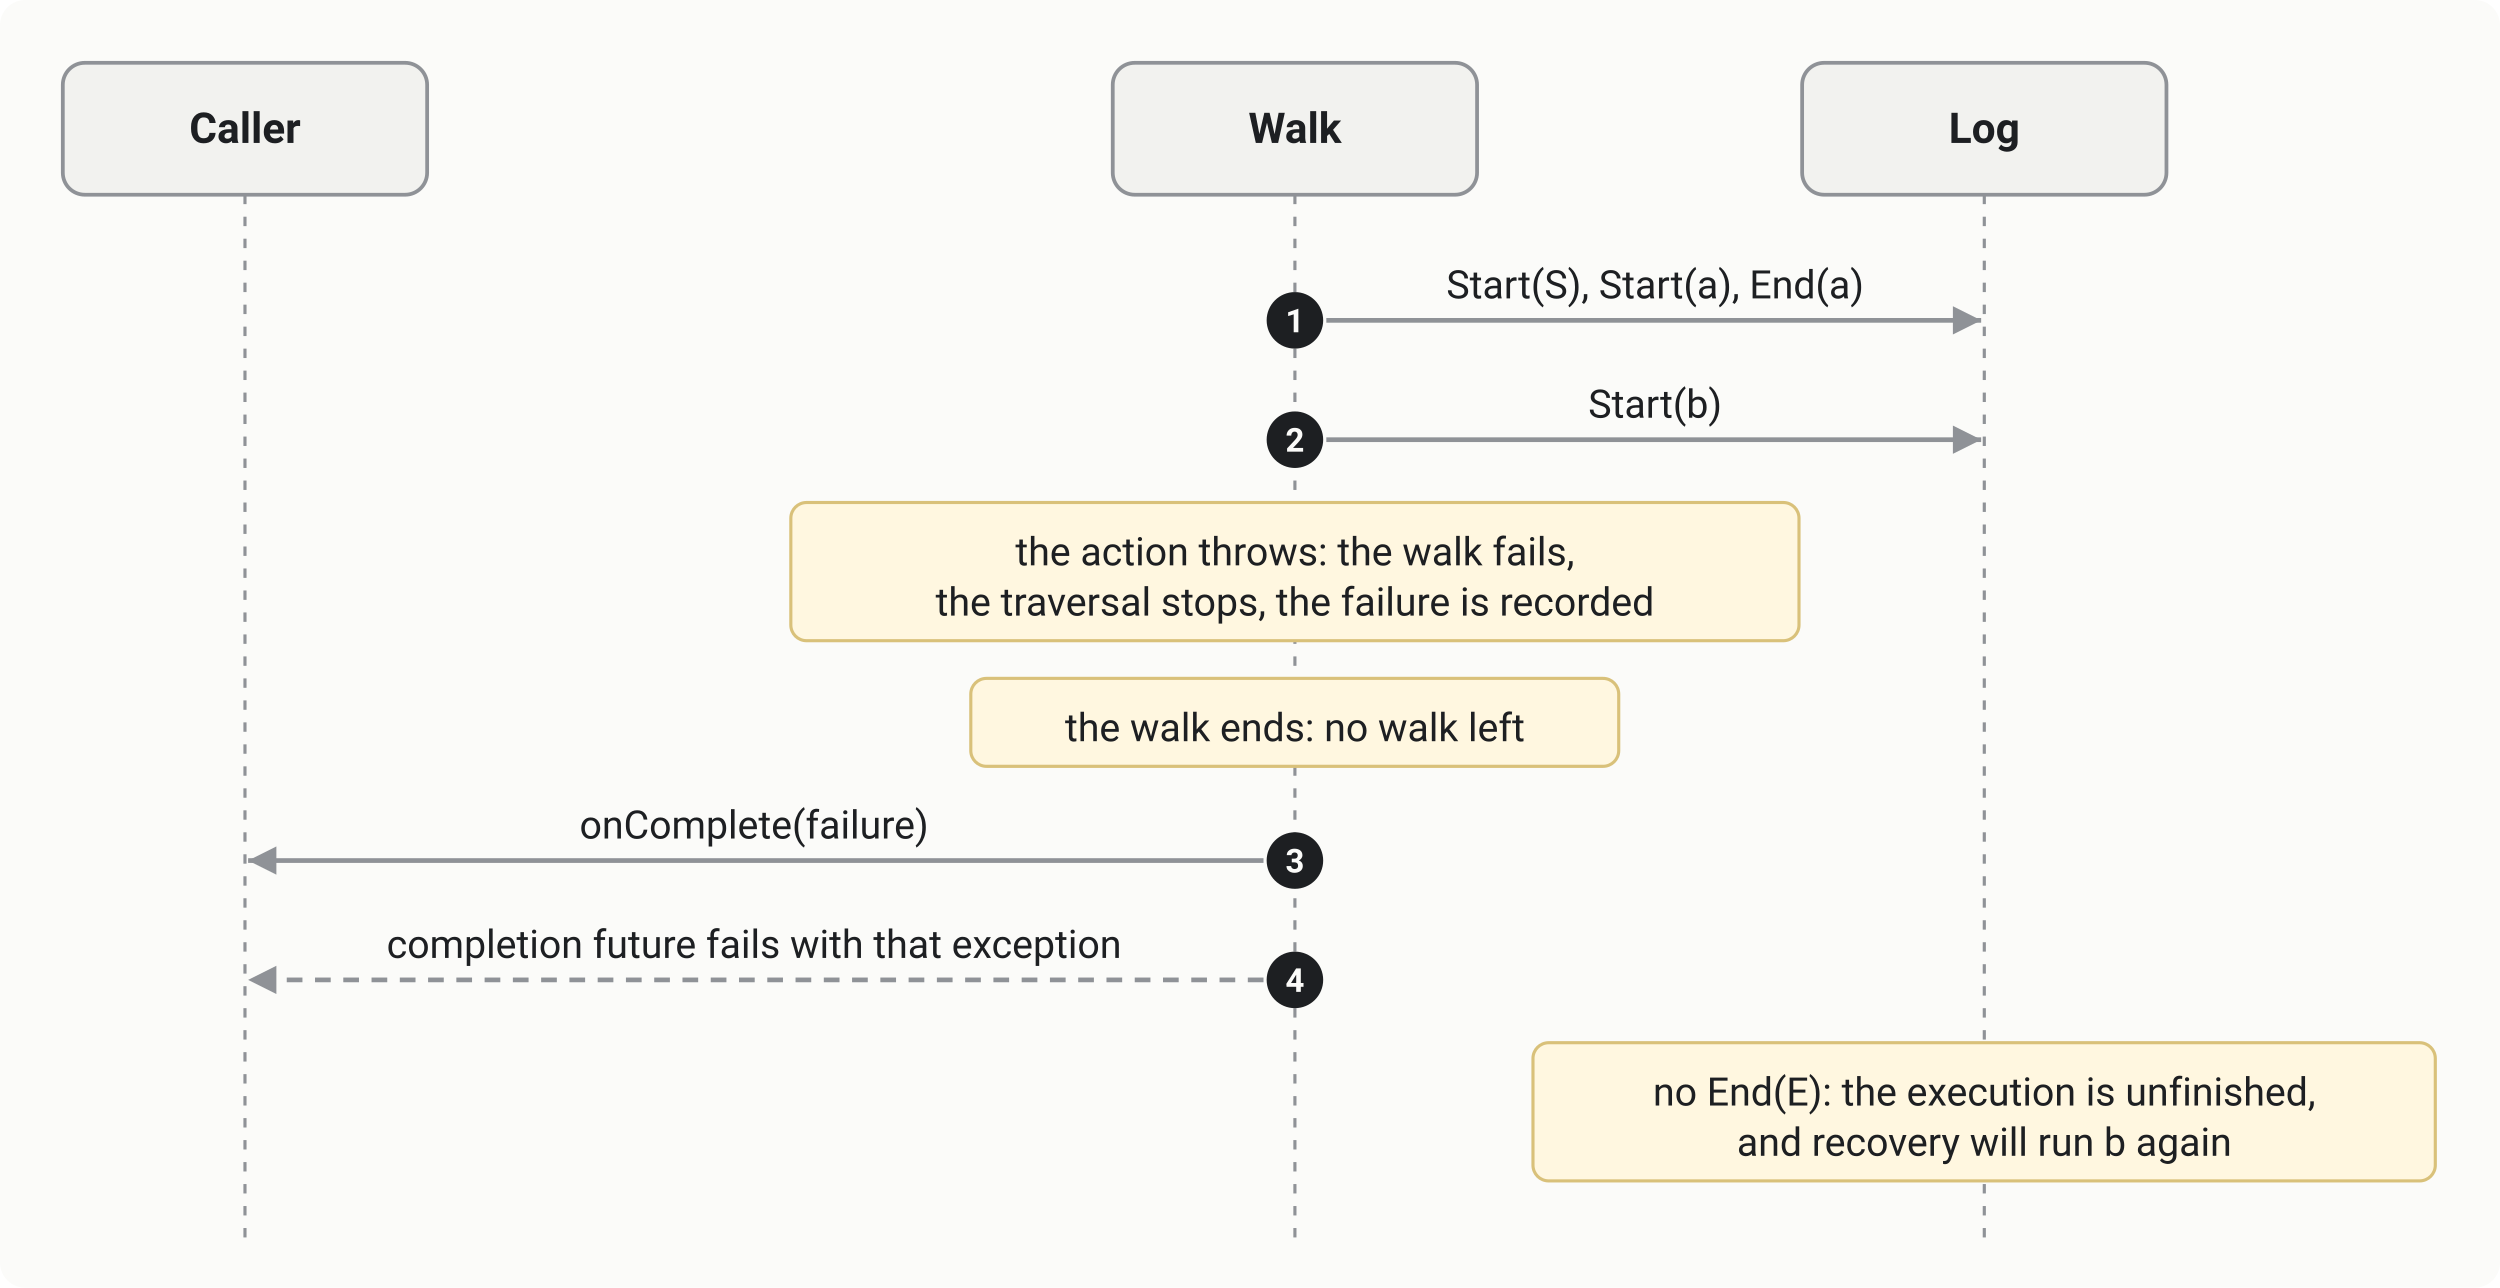
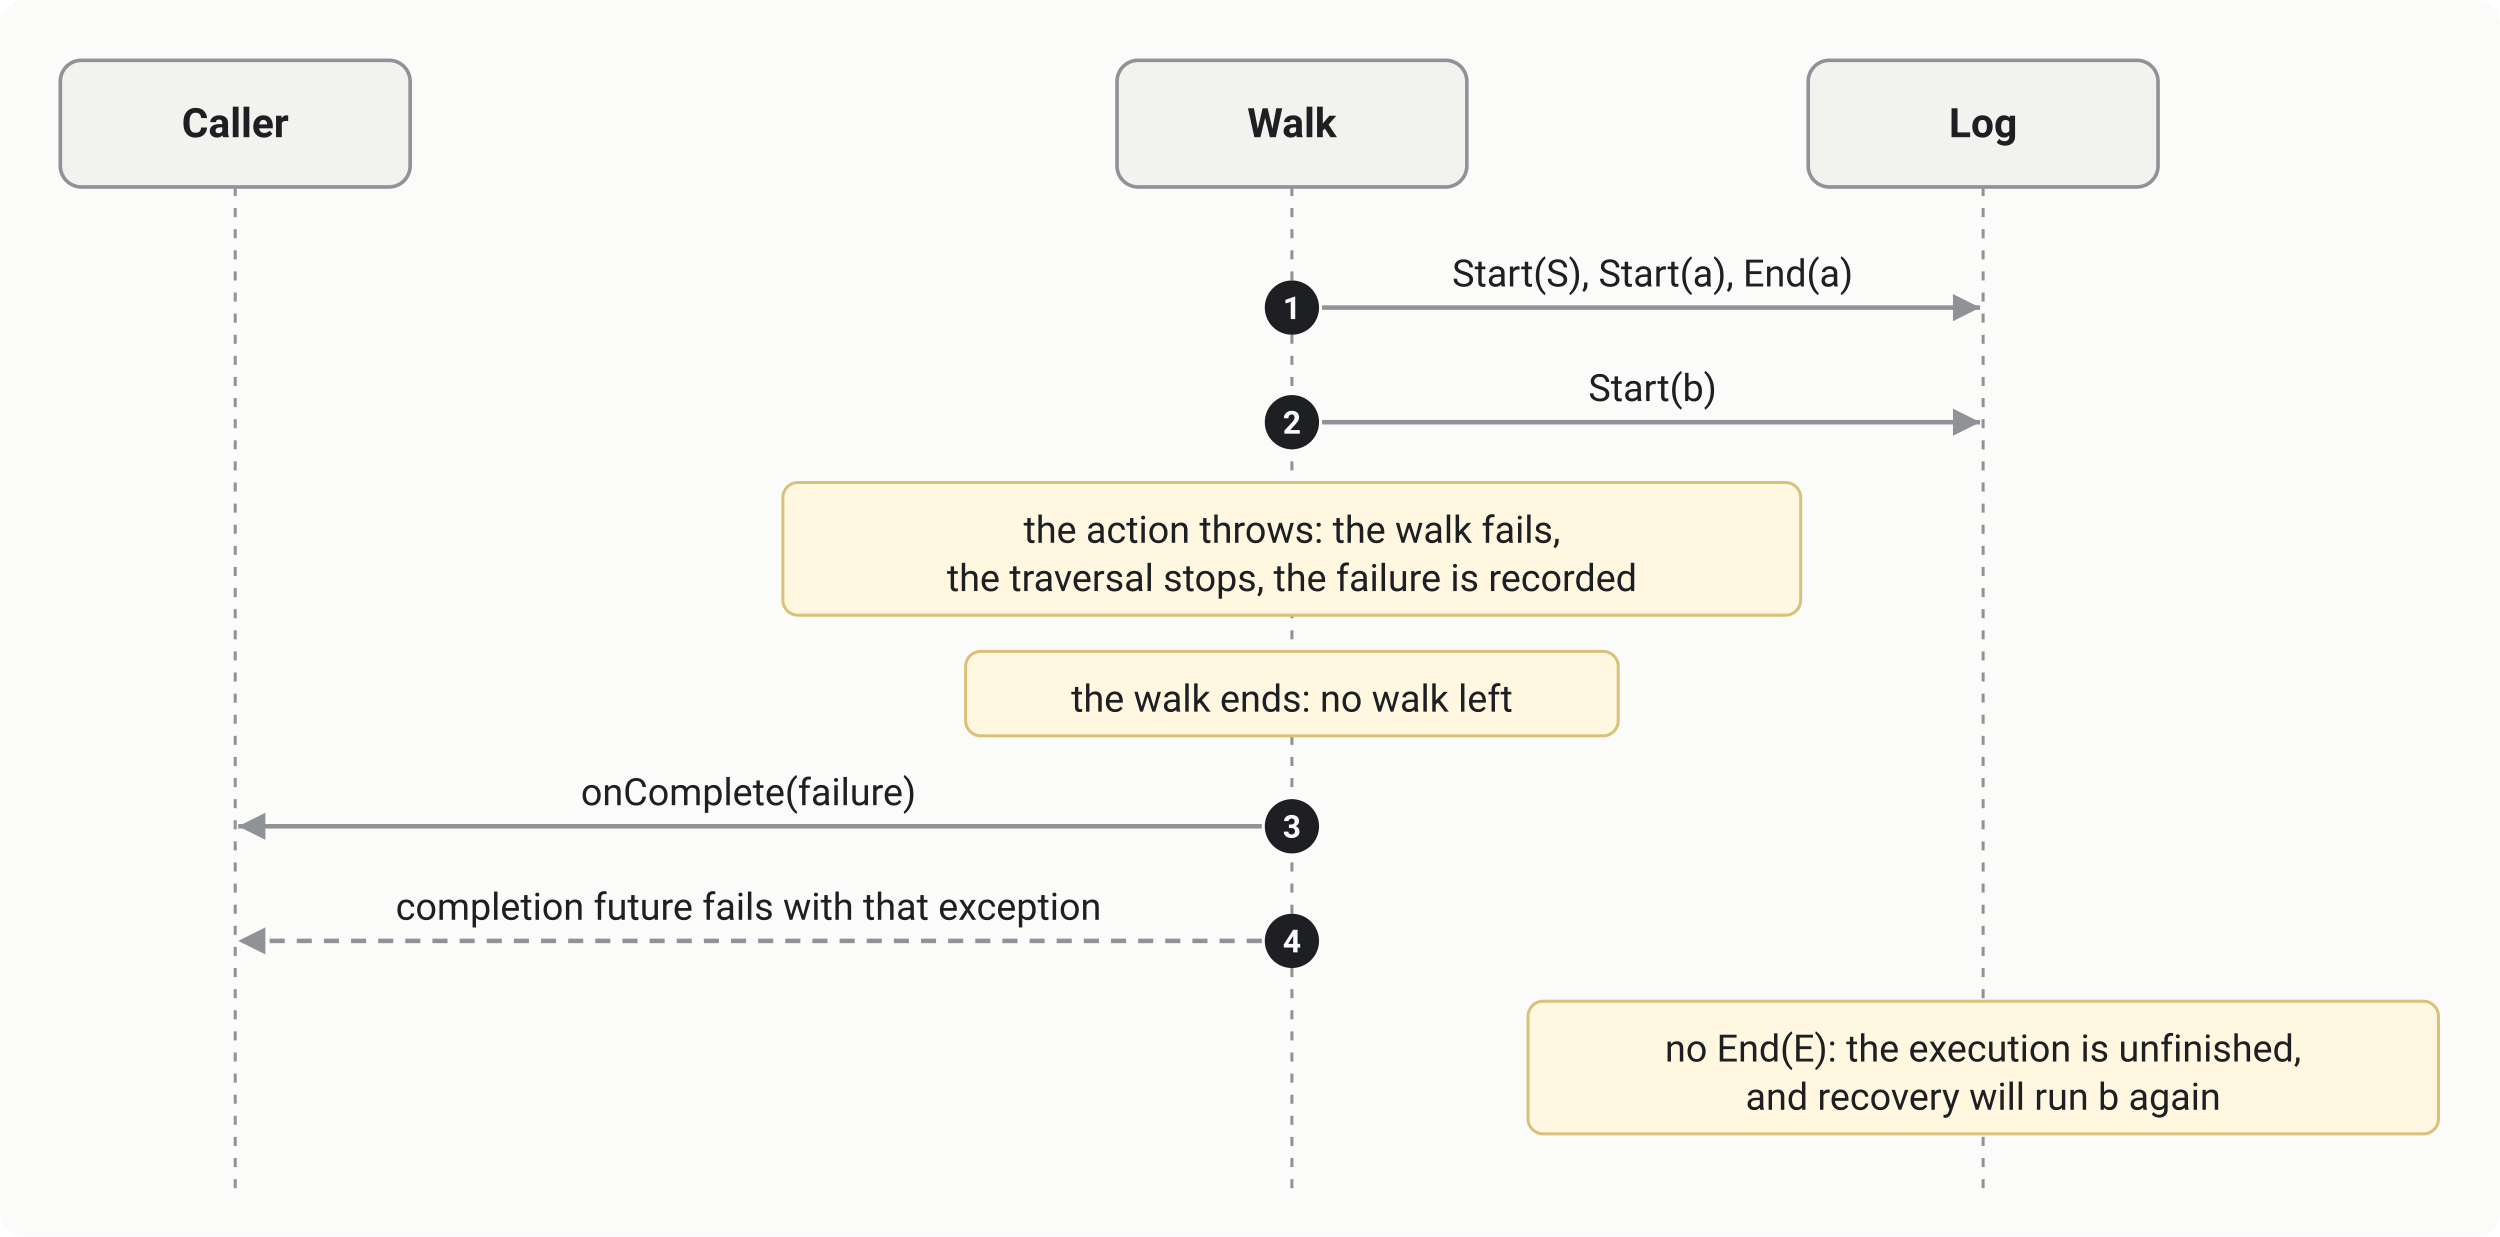
- <svg xmlns="http://www.w3.org/2000/svg" viewBox="0 0 796 410" width="796" height="410" role="img" aria-labelledby="failure-title failure-desc">
+ <svg xmlns="http://www.w3.org/2000/svg" viewBox="0 0 829 410" width="829" height="410" role="img" aria-labelledby="failure-title failure-desc">
  <style>
.bg{fill:#fbfbf9}
.box{fill:#f2f2ef;stroke:#8f9297;stroke-width:1.2}
.lib{fill:#fbe9ea;stroke:#b3262c;stroke-width:1.5}
.frame{fill:none;stroke:#8f9297;stroke-width:1.2;stroke-dasharray:6 4}
.frame-lib{fill:none;stroke:#b3262c;stroke-width:1.4;stroke-dasharray:6 4}
.group{fill:none;stroke:#8f9297;stroke-width:1.1}
.tab{fill:#f2f2ef;stroke:#8f9297;stroke-width:1.1}
.divider{stroke:#8f9297;stroke-width:1;stroke-dasharray:4 4}
.lifeline{stroke:#8f9297;stroke-width:1;stroke-dasharray:3 4}
.edge{fill:none;stroke:#8f9297;stroke-width:1.5}
.dash{stroke-dasharray:5 4}
.fail{stroke:#b3262c}
.head{fill:#8f9297}
.head-fail{fill:none;stroke:#b3262c;stroke-width:1.8}
.note{fill:#fff7e0;stroke:#d9c17a;stroke-width:1}
.num{fill:#1d1f22}
.num-text{fill:#fbfbf9;font-size:10.5px;font-weight:700}
text{fill:#1d1f22;font-family:ui-sans-serif,system-ui,-apple-system,'Segoe UI',Roboto,sans-serif;font-size:13px}
.title{font-size:13.5px;font-weight:650}
.small{fill:#55595f;font-size:11.5px}
.label{font-size:12.5px}
.mono{font-family:ui-monospace,'SF Mono',Menlo,Consolas,monospace;font-size:12.5px}
.accent{fill:#b3262c}
.ok{fill:#1f7a4d}
@media (prefers-color-scheme: dark){
.bg{fill:#121315}
.box{fill:#202226;stroke:#7b7f86;stroke-width:1.2}
.lib{fill:#3a1c1e;stroke:#f06a70;stroke-width:1.5}
.frame{fill:none;stroke:#7b7f86;stroke-width:1.2;stroke-dasharray:6 4}
.frame-lib{fill:none;stroke:#f06a70;stroke-width:1.4;stroke-dasharray:6 4}
.group{fill:none;stroke:#7b7f86;stroke-width:1.1}
.tab{fill:#202226;stroke:#7b7f86;stroke-width:1.1}
.divider{stroke:#7b7f86;stroke-width:1;stroke-dasharray:4 4}
.lifeline{stroke:#7b7f86;stroke-width:1;stroke-dasharray:3 4}
.edge{fill:none;stroke:#7b7f86;stroke-width:1.5}
.dash{stroke-dasharray:5 4}
.fail{stroke:#ff8a8f}
.head{fill:#7b7f86}
.head-fail{fill:none;stroke:#ff8a8f;stroke-width:1.8}
.note{fill:#2b2617;stroke:#6b5c2c;stroke-width:1}
.num{fill:#e9e9e6}
.num-text{fill:#121315;font-size:10.5px;font-weight:700}
text{fill:#e9e9e6;font-family:ui-sans-serif,system-ui,-apple-system,'Segoe UI',Roboto,sans-serif;font-size:13px}
.title{font-size:13.5px;font-weight:650}
.small{fill:#a8aaad;font-size:11.5px}
.label{font-size:12.5px}
.mono{font-family:ui-monospace,'SF Mono',Menlo,Consolas,monospace;font-size:12.5px}
.accent{fill:#f06a70}
.ok{fill:#5fc995}
}
</style>
  <rect class="bg" width="100%" height="100%" rx="8" />
  <line class="lifeline" x1="78" y1="62" x2="78" y2="394" />
  <rect class="box" x="20" y="20" width="116" height="42" rx="7" />
  <text x="78" y="45.5" class="title" text-anchor="middle">Caller</text>
-   <line class="lifeline" x1="412.3" y1="62" x2="412.3" y2="394" />
-   <rect class="box" x="354.3" y="20" width="116" height="42" rx="7" />
-   <text x="412.3" y="45.5" class="title" text-anchor="middle">Walk</text>
-   <line class="lifeline" x1="631.8" y1="62" x2="631.8" y2="394" />
-   <rect class="box" x="573.8" y="20" width="116" height="42" rx="7" />
-   <text x="631.8" y="45.5" class="title" text-anchor="middle">Log</text>
-   <line class="edge" x1="422.3" y1="102" x2="630.8" y2="102" />
-   <path class="head" d="M630.8,102 L621.8,106.5 L621.8,97.5 Z" />
-   <text x="527" y="95" class="label" text-anchor="middle">Start(S), Start(a), End(a)</text>
-   <circle class="num" cx="412.3" cy="102" r="9" />
-   <text x="412.3" y="105.8" class="num-text" text-anchor="middle">1</text>
-   <line class="edge" x1="422.3" y1="140" x2="630.8" y2="140" />
-   <path class="head" d="M630.8,140 L621.8,144.5 L621.8,135.5 Z" />
-   <text x="527" y="133" class="label" text-anchor="middle">Start(b)</text>
-   <circle class="num" cx="412.3" cy="140" r="9" />
-   <text x="412.3" y="143.8" class="num-text" text-anchor="middle">2</text>
-   <rect class="note" x="251.8" y="160" width="321" height="44" rx="5" />
-   <text x="412.3" y="180" class="label" text-anchor="middle">the action throws: the walk fails,</text>
-   <text x="412.3" y="196" class="label" text-anchor="middle">the traversal stops, the failure is recorded</text>
-   <rect class="note" x="309.1" y="216" width="206.3" height="28" rx="5" />
-   <text x="412.3" y="236" class="label" text-anchor="middle">the walk ends: no walk left</text>
-   <line class="edge" x1="402.3" y1="274" x2="79" y2="274" />
+   <line class="lifeline" x1="428.4" y1="62" x2="428.4" y2="394" />
+   <rect class="box" x="370.4" y="20" width="116" height="42" rx="7" />
+   <text x="428.4" y="45.5" class="title" text-anchor="middle">Walk</text>
+   <line class="lifeline" x1="657.6" y1="62" x2="657.6" y2="394" />
+   <rect class="box" x="599.6" y="20" width="116" height="42" rx="7" />
+   <text x="657.6" y="45.5" class="title" text-anchor="middle">Log</text>
+   <line class="edge" x1="438.4" y1="102" x2="656.6" y2="102" />
+   <path class="head" d="M656.6,102 L647.6,106.5 L647.6,97.5 Z" />
+   <text x="548" y="95" class="label" text-anchor="middle">Start(S), Start(a), End(a)</text>
+   <circle class="num" cx="428.4" cy="102" r="9" />
+   <text x="428.4" y="105.8" class="num-text" text-anchor="middle">1</text>
+   <line class="edge" x1="438.4" y1="140" x2="656.6" y2="140" />
+   <path class="head" d="M656.6,140 L647.6,144.5 L647.6,135.5 Z" />
+   <text x="548" y="133" class="label" text-anchor="middle">Start(b)</text>
+   <circle class="num" cx="428.4" cy="140" r="9" />
+   <text x="428.4" y="143.8" class="num-text" text-anchor="middle">2</text>
+   <rect class="note" x="259.6" y="160" width="337.5" height="44" rx="5" />
+   <text x="428.4" y="180" class="label" text-anchor="middle">the action throws: the walk fails,</text>
+   <text x="428.4" y="196" class="label" text-anchor="middle">the traversal stops, the failure is recorded</text>
+   <rect class="note" x="320.2" y="216" width="216.4" height="28" rx="5" />
+   <text x="428.4" y="236" class="label" text-anchor="middle">the walk ends: no walk left</text>
+   <line class="edge" x1="418.4" y1="274" x2="79" y2="274" />
  <path class="head" d="M79,274 L88,269.5 L88,278.5 Z" />
-   <text x="240.1" y="267" class="label" text-anchor="middle">onComplete(failure)</text>
-   <circle class="num" cx="412.3" cy="274" r="9" />
-   <text x="412.3" y="277.8" class="num-text" text-anchor="middle">3</text>
-   <line class="edge dash" x1="402.3" y1="312" x2="79" y2="312" />
+   <text x="248.2" y="267" class="label" text-anchor="middle">onComplete(failure)</text>
+   <circle class="num" cx="428.4" cy="274" r="9" />
+   <text x="428.4" y="277.8" class="num-text" text-anchor="middle">3</text>
+   <line class="edge dash" x1="418.4" y1="312" x2="79" y2="312" />
  <path class="head" d="M79,312 L88,307.5 L88,316.5 Z" />
-   <text x="240.1" y="305" class="label" text-anchor="middle">completion future fails with that exception</text>
-   <circle class="num" cx="412.3" cy="312" r="9" />
-   <text x="412.3" y="315.8" class="num-text" text-anchor="middle">4</text>
-   <rect class="note" x="488.1" y="332" width="287.3" height="44" rx="5" />
-   <text x="631.8" y="352" class="label" text-anchor="middle">no End(E): the execution is unfinished,</text>
-   <text x="631.8" y="368" class="label" text-anchor="middle">and recovery will run b again</text>
+   <text x="248.2" y="305" class="label" text-anchor="middle">completion future fails with that exception</text>
+   <circle class="num" cx="428.4" cy="312" r="9" />
+   <text x="428.4" y="315.8" class="num-text" text-anchor="middle">4</text>
+   <rect class="note" x="506.7" y="332" width="301.9" height="44" rx="5" />
+   <text x="657.6" y="352" class="label" text-anchor="middle">no End(E): the execution is unfinished,</text>
+   <text x="657.6" y="368" class="label" text-anchor="middle">and recovery will run b again</text>
</svg>
